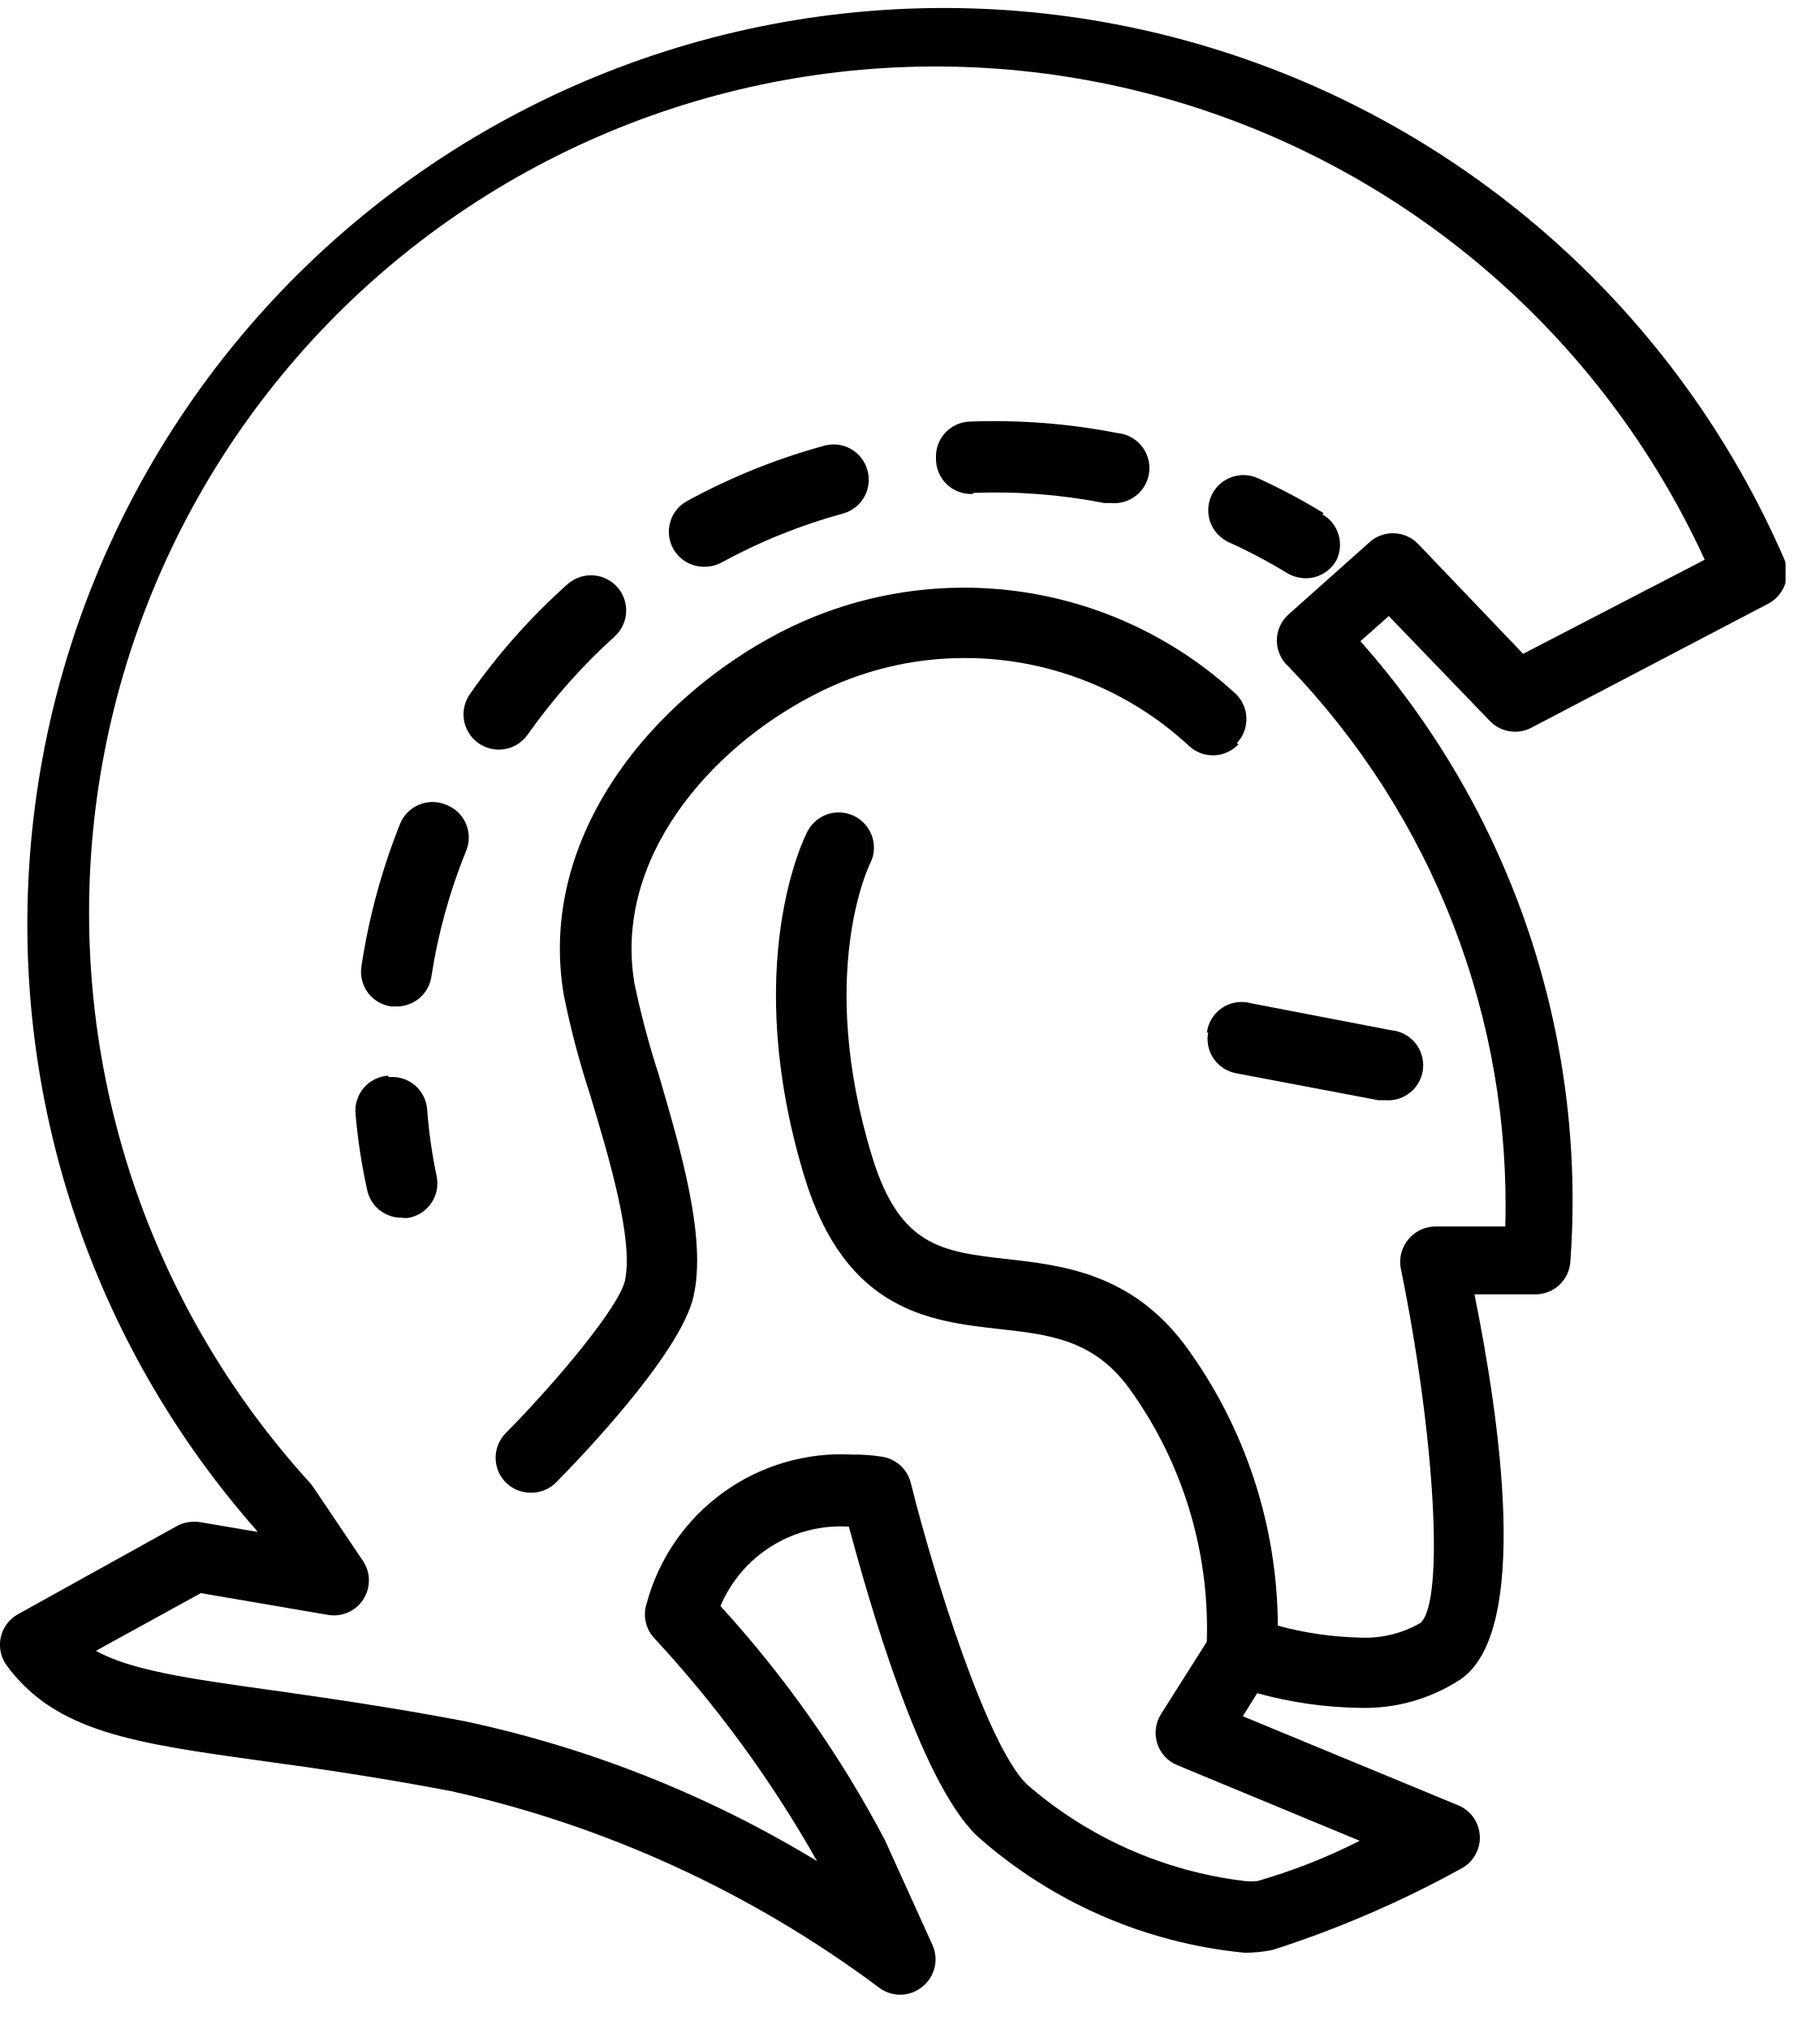
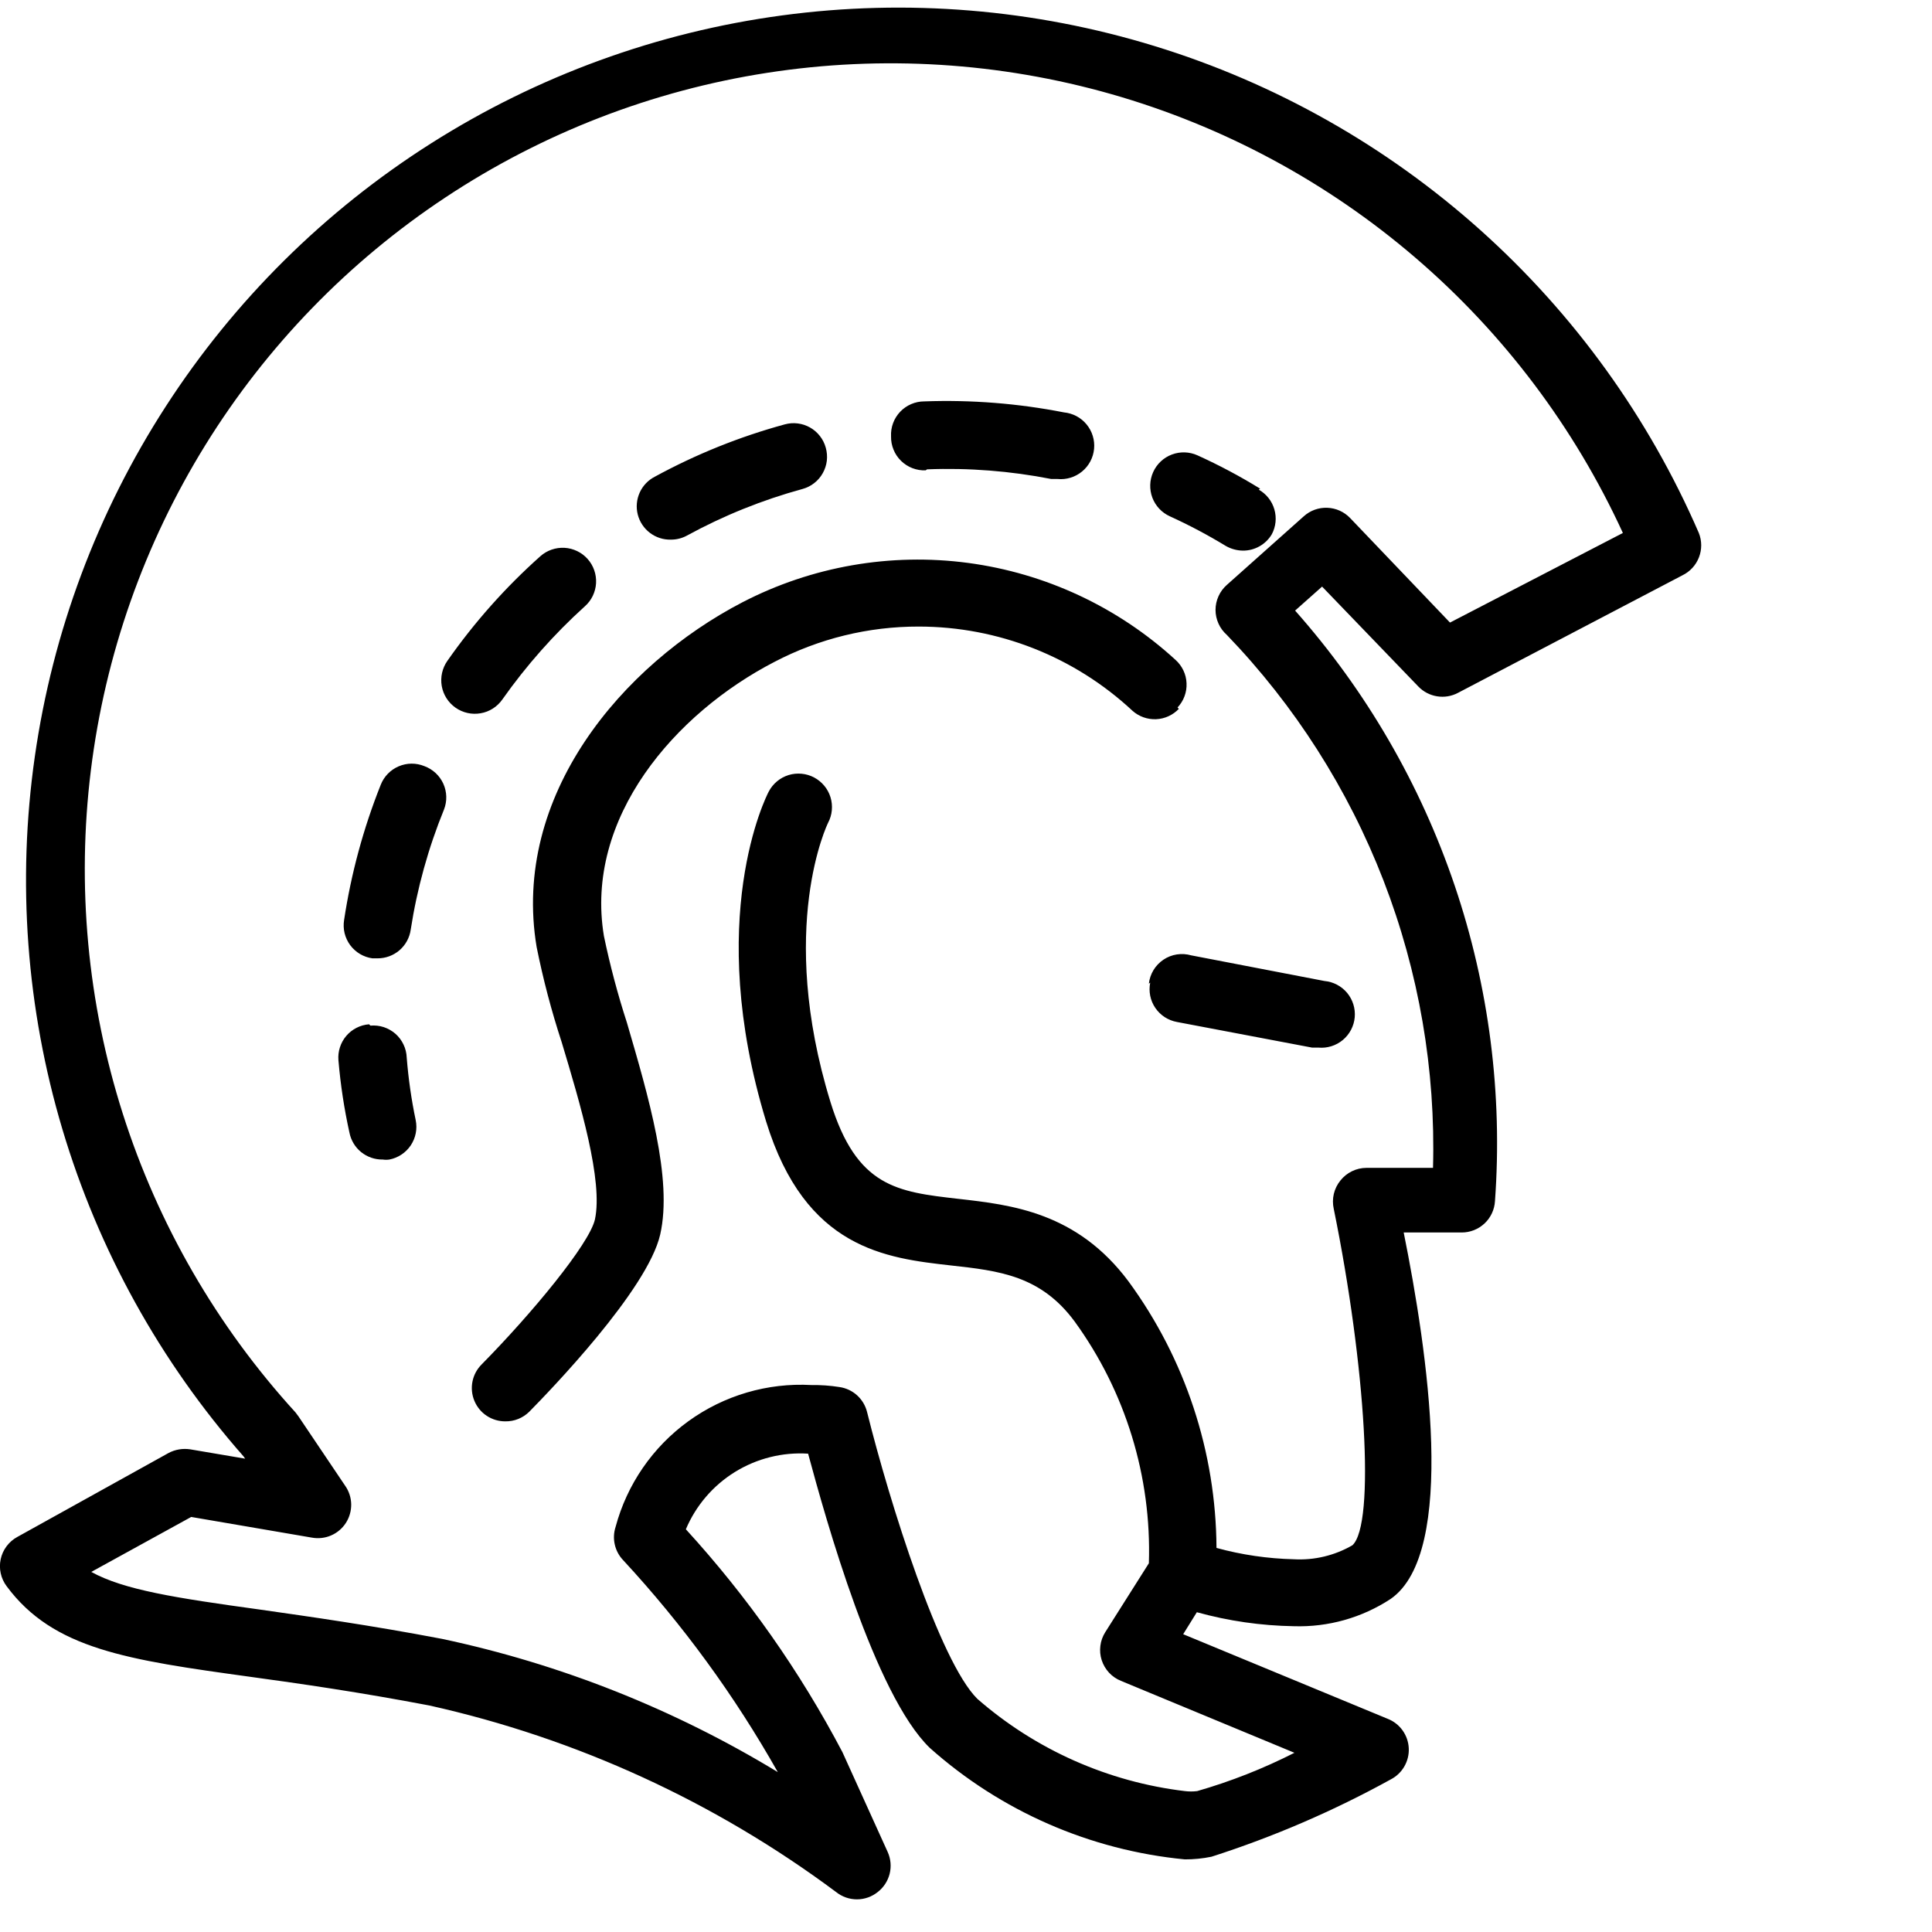
- <svg xmlns="http://www.w3.org/2000/svg" viewBox="0 0 52 58" fill="none" class="w-[50px] md:w-[100px] h-[50px] md:h-[100px]">
-   <g clip-path="url(#clip0_8_66)">
-     <path d="M51 16C49.495 12.528 47.255 9.424 44.435 6.901C41.615 4.378 38.282 2.495 34.665 1.384C31.048 0.272 27.233 -0.042 23.482 0.462C19.732 0.966 16.136 2.277 12.941 4.304C9.745 6.331 7.027 9.027 4.974 12.205C2.92 15.383 1.58 18.969 1.045 22.715C0.509 26.461 0.792 30.278 1.874 33.904C2.956 37.531 4.81 40.879 7.31 43.72L7.36 43.79L5.71 43.51C5.487 43.476 5.259 43.514 5.06 43.62L0.52 46.14C0.393 46.209 0.283 46.305 0.197 46.42C0.11 46.536 0.05 46.669 0.02 46.81C-0.01 46.95 -0.009 47.095 0.022 47.234C0.053 47.374 0.114 47.506 0.2 47.62C1.6 49.51 3.82 49.83 7.52 50.34C9.05 50.55 10.79 50.8 12.89 51.2C17.309 52.185 21.47 54.094 25.1 56.8C25.279 56.943 25.501 57.021 25.73 57.02C25.956 57.019 26.174 56.941 26.35 56.8C26.527 56.663 26.653 56.47 26.708 56.252C26.762 56.034 26.742 55.805 26.65 55.6L25.29 52.6C24.016 50.178 22.436 47.93 20.59 45.91C20.891 45.198 21.406 44.597 22.063 44.19C22.721 43.784 23.488 43.591 24.26 43.64C24.8 45.64 26.26 50.87 27.91 52.47C30.042 54.373 32.725 55.546 35.57 55.82C35.839 55.821 36.107 55.794 36.37 55.74C38.234 55.142 40.036 54.365 41.75 53.42C41.921 53.332 42.063 53.197 42.159 53.03C42.255 52.864 42.302 52.673 42.292 52.481C42.283 52.289 42.218 52.104 42.106 51.947C41.994 51.791 41.839 51.67 41.66 51.6L35.52 49.06L35.93 48.4C36.878 48.663 37.856 48.804 38.84 48.82C39.871 48.853 40.888 48.567 41.75 48C43.75 46.61 42.86 40.57 42.14 37H43.88C44.135 37.001 44.381 36.903 44.567 36.729C44.753 36.554 44.865 36.315 44.88 36.06C45.113 32.854 44.702 29.634 43.672 26.589C42.641 23.544 41.012 20.736 38.88 18.33L39.69 17.61L42.58 20.61C42.731 20.767 42.928 20.87 43.143 20.904C43.358 20.939 43.578 20.902 43.77 20.8L50.51 17.27C50.737 17.159 50.913 16.967 51.004 16.731C51.095 16.496 51.094 16.234 51 16ZM43.53 18.69L40.53 15.55C40.35 15.363 40.105 15.253 39.845 15.244C39.586 15.234 39.333 15.326 39.14 15.5L36.83 17.56C36.724 17.654 36.638 17.769 36.58 17.899C36.522 18.028 36.491 18.168 36.491 18.31C36.491 18.452 36.522 18.592 36.58 18.721C36.638 18.851 36.724 18.966 36.83 19.06C38.873 21.182 40.472 23.69 41.535 26.437C42.597 29.184 43.102 32.116 43.02 35.06H41.02C40.87 35.061 40.722 35.095 40.587 35.161C40.452 35.227 40.333 35.322 40.24 35.44C40.145 35.557 40.077 35.695 40.042 35.842C40.008 35.989 40.007 36.142 40.04 36.29C41 41 41.29 45.76 40.6 46.39C40.067 46.699 39.455 46.845 38.84 46.81C38.056 46.791 37.277 46.677 36.52 46.47C36.505 43.592 35.581 40.792 33.88 38.47C32.33 36.39 30.36 36.17 28.77 35.99C26.93 35.78 25.72 35.64 24.93 33.08C23.32 27.84 24.85 24.72 24.86 24.7C24.922 24.583 24.96 24.455 24.972 24.324C24.984 24.192 24.971 24.059 24.932 23.933C24.893 23.807 24.829 23.689 24.745 23.588C24.66 23.486 24.557 23.402 24.44 23.34C24.323 23.278 24.195 23.24 24.064 23.228C23.932 23.216 23.799 23.229 23.673 23.268C23.547 23.307 23.429 23.371 23.328 23.455C23.226 23.54 23.142 23.643 23.08 23.76C23 23.91 21.14 27.58 23 33.67C24.18 37.5 26.6 37.77 28.55 37.99C29.99 38.15 31.24 38.29 32.26 39.67C33.789 41.775 34.573 44.33 34.49 46.93L33.18 49C33.102 49.124 33.052 49.263 33.034 49.408C33.015 49.553 33.029 49.701 33.074 49.84C33.119 49.979 33.194 50.107 33.293 50.214C33.393 50.321 33.514 50.405 33.65 50.46L38.86 52.62C37.925 53.095 36.948 53.48 35.94 53.77C35.817 53.785 35.693 53.785 35.57 53.77C33.262 53.493 31.091 52.528 29.34 51C28.21 49.88 26.71 45.12 26.03 42.39C25.982 42.197 25.878 42.022 25.73 41.888C25.582 41.754 25.397 41.668 25.2 41.64C24.922 41.596 24.641 41.576 24.36 41.58C23.04 41.507 21.735 41.891 20.664 42.667C19.593 43.443 18.822 44.563 18.48 45.84C18.424 46.012 18.416 46.196 18.457 46.372C18.497 46.548 18.585 46.71 18.71 46.84C20.499 48.772 22.056 50.907 23.35 53.2C20.239 51.309 16.831 49.956 13.27 49.2C11.12 48.79 9.27 48.53 7.8 48.32C5.26 47.97 3.72 47.73 2.74 47.19L5.74 45.54L9.36 46.16C9.556 46.196 9.758 46.174 9.94 46.095C10.123 46.016 10.278 45.884 10.385 45.717C10.492 45.549 10.547 45.353 10.543 45.154C10.539 44.956 10.475 44.763 10.36 44.6L8.96 42.52L8.87 42.4C6.516 39.821 4.747 36.763 3.687 33.436C2.627 30.108 2.3 26.591 2.728 23.125C3.156 19.66 4.329 16.328 6.167 13.358C8.005 10.389 10.464 7.853 13.375 5.925C16.287 3.996 19.581 2.721 23.032 2.186C26.483 1.651 30.008 1.87 33.367 2.827C36.725 3.785 39.836 5.458 42.486 7.732C45.137 10.006 47.263 12.826 48.72 16L43.53 18.69ZM34.53 29.5C34.504 29.63 34.504 29.764 34.53 29.894C34.556 30.024 34.608 30.148 34.683 30.258C34.757 30.367 34.853 30.461 34.964 30.534C35.075 30.606 35.2 30.656 35.33 30.68L39.39 31.45H39.58C39.845 31.474 40.109 31.391 40.313 31.221C40.518 31.05 40.646 30.805 40.67 30.54C40.694 30.275 40.611 30.011 40.441 29.806C40.27 29.602 40.025 29.474 39.76 29.45L35.76 28.68C35.62 28.64 35.473 28.631 35.329 28.653C35.186 28.675 35.048 28.729 34.928 28.81C34.807 28.891 34.705 28.997 34.629 29.122C34.554 29.246 34.506 29.385 34.49 29.53L34.53 29.5ZM37.83 14.67C37.225 14.297 36.597 13.963 35.95 13.67C35.707 13.56 35.431 13.551 35.181 13.645C34.932 13.738 34.73 13.927 34.62 14.17C34.51 14.413 34.501 14.689 34.594 14.939C34.688 15.188 34.877 15.39 35.12 15.5C35.697 15.763 36.258 16.06 36.8 16.39C36.955 16.479 37.131 16.527 37.31 16.53C37.485 16.532 37.658 16.487 37.81 16.401C37.963 16.315 38.091 16.191 38.18 16.04C38.303 15.81 38.33 15.541 38.257 15.291C38.184 15.04 38.017 14.829 37.79 14.7L37.83 14.67ZM27.83 14.09C29.08 14.041 30.332 14.139 31.56 14.38H31.75C31.881 14.393 32.014 14.379 32.14 14.34C32.266 14.302 32.383 14.238 32.485 14.154C32.587 14.07 32.671 13.967 32.733 13.85C32.794 13.734 32.833 13.606 32.845 13.475C32.858 13.344 32.844 13.211 32.805 13.085C32.767 12.959 32.703 12.842 32.619 12.74C32.535 12.638 32.432 12.554 32.315 12.492C32.199 12.431 32.071 12.393 31.94 12.38C30.561 12.11 29.155 11.999 27.75 12.05C27.614 12.05 27.48 12.077 27.355 12.131C27.231 12.184 27.118 12.262 27.025 12.36C26.931 12.459 26.858 12.575 26.811 12.702C26.764 12.829 26.743 12.964 26.75 13.1C26.747 13.236 26.772 13.372 26.824 13.498C26.875 13.625 26.952 13.739 27.05 13.835C27.147 13.93 27.263 14.005 27.39 14.054C27.518 14.103 27.654 14.126 27.79 14.12L27.83 14.09ZM20.14 16.2C20.308 16.201 20.473 16.16 20.62 16.08C21.718 15.48 22.883 15.01 24.09 14.68C24.218 14.645 24.338 14.586 24.442 14.504C24.547 14.423 24.634 14.322 24.699 14.206C24.764 14.091 24.806 13.964 24.822 13.832C24.837 13.701 24.826 13.567 24.79 13.44C24.755 13.313 24.696 13.194 24.615 13.091C24.535 12.987 24.434 12.9 24.32 12.835C24.206 12.77 24.08 12.728 23.95 12.712C23.819 12.695 23.687 12.705 23.56 12.74C22.203 13.11 20.895 13.637 19.66 14.31C19.458 14.413 19.297 14.582 19.204 14.788C19.111 14.995 19.09 15.227 19.146 15.447C19.202 15.666 19.331 15.86 19.511 15.997C19.692 16.134 19.913 16.206 20.14 16.2ZM12.74 23C12.617 22.95 12.486 22.924 12.353 22.925C12.221 22.926 12.09 22.954 11.968 23.006C11.846 23.058 11.736 23.134 11.643 23.229C11.551 23.324 11.478 23.437 11.43 23.56C10.909 24.867 10.54 26.229 10.33 27.62C10.309 27.752 10.314 27.886 10.345 28.015C10.377 28.145 10.434 28.267 10.513 28.374C10.592 28.481 10.692 28.571 10.806 28.639C10.921 28.707 11.048 28.752 11.18 28.77H11.33C11.573 28.772 11.808 28.686 11.992 28.528C12.176 28.37 12.296 28.15 12.33 27.91C12.521 26.672 12.857 25.46 13.33 24.3C13.378 24.176 13.401 24.044 13.397 23.911C13.393 23.778 13.363 23.647 13.308 23.526C13.253 23.405 13.174 23.296 13.077 23.206C12.979 23.116 12.865 23.046 12.74 23ZM15.08 21C15.801 19.978 16.632 19.039 17.56 18.2C17.659 18.112 17.739 18.006 17.796 17.887C17.853 17.767 17.887 17.638 17.894 17.507C17.901 17.375 17.883 17.243 17.839 17.118C17.796 16.993 17.728 16.878 17.64 16.78C17.552 16.681 17.445 16.601 17.326 16.544C17.207 16.487 17.078 16.453 16.947 16.446C16.815 16.439 16.683 16.457 16.558 16.501C16.433 16.544 16.319 16.612 16.22 16.7C15.171 17.635 14.235 18.689 13.43 19.84C13.354 19.948 13.3 20.071 13.271 20.2C13.242 20.329 13.239 20.463 13.261 20.593C13.284 20.724 13.332 20.848 13.403 20.96C13.474 21.072 13.567 21.169 13.675 21.245C13.783 21.321 13.906 21.375 14.035 21.404C14.164 21.433 14.298 21.436 14.428 21.413C14.559 21.391 14.683 21.343 14.795 21.272C14.907 21.201 15.004 21.108 15.08 21ZM11.08 30.75C10.948 30.76 10.82 30.796 10.703 30.856C10.585 30.916 10.481 30.998 10.395 31.099C10.31 31.199 10.245 31.315 10.205 31.441C10.164 31.566 10.149 31.699 10.16 31.83C10.222 32.56 10.332 33.285 10.49 34C10.535 34.231 10.659 34.439 10.842 34.587C11.025 34.735 11.255 34.814 11.49 34.81C11.556 34.82 11.624 34.82 11.69 34.81C11.82 34.785 11.943 34.734 12.053 34.661C12.163 34.588 12.257 34.494 12.331 34.385C12.404 34.275 12.455 34.152 12.481 34.022C12.507 33.893 12.506 33.759 12.48 33.63C12.35 33.01 12.26 32.382 12.21 31.75C12.205 31.614 12.173 31.481 12.114 31.358C12.056 31.235 11.974 31.125 11.872 31.035C11.77 30.946 11.65 30.878 11.521 30.835C11.392 30.793 11.255 30.778 11.12 30.79L11.08 30.75ZM35.35 21.24C35.441 21.143 35.513 21.029 35.559 20.904C35.606 20.779 35.627 20.646 35.621 20.512C35.616 20.379 35.584 20.248 35.527 20.128C35.47 20.007 35.389 19.899 35.29 19.81C33.561 18.225 31.387 17.209 29.062 16.899C26.737 16.59 24.373 17.002 22.29 18.08C18.67 19.96 15.35 23.89 16.11 28.43C16.304 29.394 16.554 30.346 16.86 31.28C17.42 33.14 18.11 35.45 17.86 36.61C17.69 37.35 15.96 39.44 14.46 40.96C14.319 41.1 14.223 41.279 14.184 41.473C14.145 41.668 14.165 41.87 14.241 42.053C14.317 42.237 14.446 42.394 14.611 42.503C14.777 42.613 14.971 42.671 15.17 42.67C15.303 42.672 15.436 42.648 15.559 42.598C15.683 42.548 15.795 42.474 15.89 42.38C16.48 41.78 19.44 38.73 19.82 37.06C20.2 35.39 19.46 32.89 18.82 30.7C18.543 29.846 18.313 28.979 18.13 28.1C17.54 24.55 20.27 21.41 23.25 19.87C24.586 19.171 26.072 18.807 27.58 18.81C29.963 18.81 32.258 19.714 34 21.34C34.194 21.512 34.448 21.602 34.707 21.591C34.967 21.58 35.211 21.468 35.39 21.28L35.35 21.24Z" fill="currentColor" />
-   </g>
-   <defs>
-     <clipPath id="clip0_8_66">
-       <rect width="51.03" height="57.02" fill="transparent" />
-     </clipPath>
-   </defs>
+ <svg xmlns="http://www.w3.org/2000/svg" viewBox="0 0 58 58" fill="none">
+   <path d="M51 16C49.495 12.528 47.255 9.424 44.435 6.901C41.615 4.378 38.282 2.495 34.665 1.384C31.048 0.272 27.233 -0.042 23.482 0.462C19.732 0.966 16.136 2.277 12.941 4.304C9.745 6.331 7.027 9.027 4.974 12.205C2.92 15.383 1.58 18.969 1.045 22.715C0.509 26.461 0.792 30.278 1.874 33.904C2.956 37.531 4.81 40.879 7.31 43.72L7.36 43.79L5.71 43.51C5.487 43.476 5.259 43.514 5.06 43.62L0.52 46.14C0.393 46.209 0.283 46.305 0.197 46.42C0.11 46.536 0.05 46.669 0.02 46.81C-0.01 46.95 -0.009 47.095 0.022 47.234C0.053 47.374 0.114 47.506 0.2 47.62C1.6 49.51 3.82 49.83 7.52 50.34C9.05 50.55 10.79 50.8 12.89 51.2C17.309 52.185 21.47 54.094 25.1 56.8C25.279 56.943 25.501 57.021 25.73 57.02C25.956 57.019 26.174 56.941 26.35 56.8C26.527 56.663 26.653 56.47 26.708 56.252C26.762 56.034 26.742 55.805 26.65 55.6L25.29 52.6C24.016 50.178 22.436 47.93 20.59 45.91C20.891 45.198 21.406 44.597 22.063 44.19C22.721 43.784 23.488 43.591 24.26 43.64C24.8 45.64 26.26 50.87 27.91 52.47C30.042 54.373 32.725 55.546 35.57 55.82C35.839 55.821 36.107 55.794 36.37 55.74C38.234 55.142 40.036 54.365 41.75 53.42C41.921 53.332 42.063 53.197 42.159 53.03C42.255 52.864 42.302 52.673 42.292 52.481C42.283 52.289 42.218 52.104 42.106 51.947C41.994 51.791 41.839 51.67 41.66 51.6L35.52 49.06L35.93 48.4C36.878 48.663 37.856 48.804 38.84 48.82C39.871 48.853 40.888 48.567 41.75 48C43.75 46.61 42.86 40.57 42.14 37H43.88C44.135 37.001 44.381 36.903 44.567 36.729C44.753 36.554 44.865 36.315 44.88 36.06C45.113 32.854 44.702 29.634 43.672 26.589C42.641 23.544 41.012 20.736 38.88 18.33L39.69 17.61L42.58 20.61C42.731 20.767 42.928 20.87 43.143 20.904C43.358 20.939 43.578 20.902 43.77 20.8L50.51 17.27C50.737 17.159 50.913 16.967 51.004 16.731C51.095 16.496 51.094 16.234 51 16ZM43.53 18.69L40.53 15.55C40.35 15.363 40.105 15.253 39.845 15.244C39.586 15.234 39.333 15.326 39.14 15.5L36.83 17.56C36.724 17.654 36.638 17.769 36.58 17.899C36.522 18.028 36.491 18.168 36.491 18.31C36.491 18.452 36.522 18.592 36.58 18.721C36.638 18.851 36.724 18.966 36.83 19.06C38.873 21.182 40.472 23.69 41.535 26.437C42.597 29.184 43.102 32.116 43.02 35.06H41.02C40.87 35.061 40.722 35.095 40.587 35.161C40.452 35.227 40.333 35.322 40.24 35.44C40.145 35.557 40.077 35.695 40.042 35.842C40.008 35.989 40.007 36.142 40.04 36.29C41 41 41.29 45.76 40.6 46.39C40.067 46.699 39.455 46.845 38.84 46.81C38.056 46.791 37.277 46.677 36.52 46.47C36.505 43.592 35.581 40.792 33.88 38.47C32.33 36.39 30.36 36.17 28.77 35.99C26.93 35.78 25.72 35.64 24.93 33.08C23.32 27.84 24.85 24.72 24.86 24.7C24.922 24.583 24.96 24.455 24.972 24.324C24.984 24.192 24.971 24.059 24.932 23.933C24.893 23.807 24.829 23.689 24.745 23.588C24.66 23.486 24.557 23.402 24.44 23.34C24.323 23.278 24.195 23.24 24.064 23.228C23.932 23.216 23.799 23.229 23.673 23.268C23.547 23.307 23.429 23.371 23.328 23.455C23.226 23.54 23.142 23.643 23.08 23.76C23 23.91 21.14 27.58 23 33.67C24.18 37.5 26.6 37.77 28.55 37.99C29.99 38.15 31.24 38.29 32.26 39.67C33.789 41.775 34.573 44.33 34.49 46.93L33.18 49C33.102 49.124 33.052 49.263 33.034 49.408C33.015 49.553 33.029 49.701 33.074 49.84C33.119 49.979 33.194 50.107 33.293 50.214C33.393 50.321 33.514 50.405 33.65 50.46L38.86 52.62C37.925 53.095 36.948 53.48 35.94 53.77C35.817 53.785 35.693 53.785 35.57 53.77C33.262 53.493 31.091 52.528 29.34 51C28.21 49.88 26.71 45.12 26.03 42.39C25.982 42.197 25.878 42.022 25.73 41.888C25.582 41.754 25.397 41.668 25.2 41.64C24.922 41.596 24.641 41.576 24.36 41.58C23.04 41.507 21.735 41.891 20.664 42.667C19.593 43.443 18.822 44.563 18.48 45.84C18.424 46.012 18.416 46.196 18.457 46.372C18.497 46.548 18.585 46.71 18.71 46.84C20.499 48.772 22.056 50.907 23.35 53.2C20.239 51.309 16.831 49.956 13.27 49.2C11.12 48.79 9.27 48.53 7.8 48.32C5.26 47.97 3.72 47.73 2.74 47.19L5.74 45.54L9.36 46.16C9.556 46.196 9.758 46.174 9.94 46.095C10.123 46.016 10.278 45.884 10.385 45.717C10.492 45.549 10.547 45.353 10.543 45.154C10.539 44.956 10.475 44.763 10.36 44.6L8.96 42.52L8.87 42.4C6.516 39.821 4.747 36.763 3.687 33.436C2.627 30.108 2.3 26.591 2.728 23.125C3.156 19.66 4.329 16.328 6.167 13.358C8.005 10.389 10.464 7.853 13.375 5.925C16.287 3.996 19.581 2.721 23.032 2.186C26.483 1.651 30.008 1.87 33.367 2.827C36.725 3.785 39.836 5.458 42.486 7.732C45.137 10.006 47.263 12.826 48.72 16L43.53 18.69ZM34.53 29.5C34.504 29.63 34.504 29.764 34.53 29.894C34.556 30.024 34.608 30.148 34.683 30.258C34.757 30.367 34.853 30.461 34.964 30.534C35.075 30.606 35.2 30.656 35.33 30.68L39.39 31.45H39.58C39.845 31.474 40.109 31.391 40.313 31.221C40.518 31.05 40.646 30.805 40.67 30.54C40.694 30.275 40.611 30.011 40.441 29.806C40.27 29.602 40.025 29.474 39.76 29.45L35.76 28.68C35.62 28.64 35.473 28.631 35.329 28.653C35.186 28.675 35.048 28.729 34.928 28.81C34.807 28.891 34.705 28.997 34.629 29.122C34.554 29.246 34.506 29.385 34.49 29.53L34.53 29.5ZM37.83 14.67C37.225 14.297 36.597 13.963 35.95 13.67C35.707 13.56 35.431 13.551 35.181 13.645C34.932 13.738 34.73 13.927 34.62 14.17C34.51 14.413 34.501 14.689 34.594 14.939C34.688 15.188 34.877 15.39 35.12 15.5C35.697 15.763 36.258 16.06 36.8 16.39C36.955 16.479 37.131 16.527 37.31 16.53C37.485 16.532 37.658 16.487 37.81 16.401C37.963 16.315 38.091 16.191 38.18 16.04C38.303 15.81 38.33 15.541 38.257 15.291C38.184 15.04 38.017 14.829 37.79 14.7L37.83 14.67ZM27.83 14.09C29.08 14.041 30.332 14.139 31.56 14.38H31.75C31.881 14.393 32.014 14.379 32.14 14.34C32.266 14.302 32.383 14.238 32.485 14.154C32.587 14.07 32.671 13.967 32.733 13.85C32.794 13.734 32.833 13.606 32.845 13.475C32.858 13.344 32.844 13.211 32.805 13.085C32.767 12.959 32.703 12.842 32.619 12.74C32.535 12.638 32.432 12.554 32.315 12.492C32.199 12.431 32.071 12.393 31.94 12.38C30.561 12.11 29.155 11.999 27.75 12.05C27.614 12.05 27.48 12.077 27.355 12.131C27.231 12.184 27.118 12.262 27.025 12.36C26.931 12.459 26.858 12.575 26.811 12.702C26.764 12.829 26.743 12.964 26.75 13.1C26.747 13.236 26.772 13.372 26.824 13.498C26.875 13.625 26.952 13.739 27.05 13.835C27.147 13.93 27.263 14.005 27.39 14.054C27.518 14.103 27.654 14.126 27.79 14.12L27.83 14.09ZM20.14 16.2C20.308 16.201 20.473 16.16 20.62 16.08C21.718 15.48 22.883 15.01 24.09 14.68C24.218 14.645 24.338 14.586 24.442 14.504C24.547 14.423 24.634 14.322 24.699 14.206C24.764 14.091 24.806 13.964 24.822 13.832C24.837 13.701 24.826 13.567 24.79 13.44C24.755 13.313 24.696 13.194 24.615 13.091C24.535 12.987 24.434 12.9 24.32 12.835C24.206 12.77 24.08 12.728 23.95 12.712C23.819 12.695 23.687 12.705 23.56 12.74C22.203 13.11 20.895 13.637 19.66 14.31C19.458 14.413 19.297 14.582 19.204 14.788C19.111 14.995 19.09 15.227 19.146 15.447C19.202 15.666 19.331 15.86 19.511 15.997C19.692 16.134 19.913 16.206 20.14 16.2ZM12.74 23C12.617 22.95 12.486 22.924 12.353 22.925C12.221 22.926 12.09 22.954 11.968 23.006C11.846 23.058 11.736 23.134 11.643 23.229C11.551 23.324 11.478 23.437 11.43 23.56C10.909 24.867 10.54 26.229 10.33 27.62C10.309 27.752 10.314 27.886 10.345 28.015C10.377 28.145 10.434 28.267 10.513 28.374C10.592 28.481 10.692 28.571 10.806 28.639C10.921 28.707 11.048 28.752 11.18 28.77H11.33C11.573 28.772 11.808 28.686 11.992 28.528C12.176 28.37 12.296 28.15 12.33 27.91C12.521 26.672 12.857 25.46 13.33 24.3C13.378 24.176 13.401 24.044 13.397 23.911C13.393 23.778 13.363 23.647 13.308 23.526C13.253 23.405 13.174 23.296 13.077 23.206C12.979 23.116 12.865 23.046 12.74 23ZM15.08 21C15.801 19.978 16.632 19.039 17.56 18.2C17.659 18.112 17.739 18.006 17.796 17.887C17.853 17.767 17.887 17.638 17.894 17.507C17.901 17.375 17.883 17.243 17.839 17.118C17.796 16.993 17.728 16.878 17.64 16.78C17.552 16.681 17.445 16.601 17.326 16.544C17.207 16.487 17.078 16.453 16.947 16.446C16.815 16.439 16.683 16.457 16.558 16.501C16.433 16.544 16.319 16.612 16.22 16.7C15.171 17.635 14.235 18.689 13.43 19.84C13.354 19.948 13.3 20.071 13.271 20.2C13.242 20.329 13.239 20.463 13.261 20.593C13.284 20.724 13.332 20.848 13.403 20.96C13.474 21.072 13.567 21.169 13.675 21.245C13.783 21.321 13.906 21.375 14.035 21.404C14.164 21.433 14.298 21.436 14.428 21.413C14.559 21.391 14.683 21.343 14.795 21.272C14.907 21.201 15.004 21.108 15.08 21ZM11.08 30.75C10.948 30.76 10.82 30.796 10.703 30.856C10.585 30.916 10.481 30.998 10.395 31.099C10.31 31.199 10.245 31.315 10.205 31.441C10.164 31.566 10.149 31.699 10.16 31.83C10.222 32.56 10.332 33.285 10.49 34C10.535 34.231 10.659 34.439 10.842 34.587C11.025 34.735 11.255 34.814 11.49 34.81C11.556 34.82 11.624 34.82 11.69 34.81C11.82 34.785 11.943 34.734 12.053 34.661C12.163 34.588 12.257 34.494 12.331 34.385C12.404 34.275 12.455 34.152 12.481 34.022C12.507 33.893 12.506 33.759 12.48 33.63C12.35 33.01 12.26 32.382 12.21 31.75C12.205 31.614 12.173 31.481 12.114 31.358C12.056 31.235 11.974 31.125 11.872 31.035C11.77 30.946 11.65 30.878 11.521 30.835C11.392 30.793 11.255 30.778 11.12 30.79L11.08 30.75ZM35.35 21.24C35.441 21.143 35.513 21.029 35.559 20.904C35.606 20.779 35.627 20.646 35.621 20.512C35.616 20.379 35.584 20.248 35.527 20.128C35.47 20.007 35.389 19.899 35.29 19.81C33.561 18.225 31.387 17.209 29.062 16.899C26.737 16.59 24.373 17.002 22.29 18.08C18.67 19.96 15.35 23.89 16.11 28.43C16.304 29.394 16.554 30.346 16.86 31.28C17.42 33.14 18.11 35.45 17.86 36.61C17.69 37.35 15.96 39.44 14.46 40.96C14.319 41.1 14.223 41.279 14.184 41.473C14.145 41.668 14.165 41.87 14.241 42.053C14.317 42.237 14.446 42.394 14.611 42.503C14.777 42.613 14.971 42.671 15.17 42.67C15.303 42.672 15.436 42.648 15.559 42.598C15.683 42.548 15.795 42.474 15.89 42.38C16.48 41.78 19.44 38.73 19.82 37.06C20.2 35.39 19.46 32.89 18.82 30.7C18.543 29.846 18.313 28.979 18.13 28.1C17.54 24.55 20.27 21.41 23.25 19.87C24.586 19.171 26.072 18.807 27.58 18.81C29.963 18.81 32.258 19.714 34 21.34C34.194 21.512 34.448 21.602 34.707 21.591C34.967 21.58 35.211 21.468 35.39 21.28L35.35 21.24Z" fill="currentColor" />
+   <clipPath id="clip0_8_66">
+     <rect width="51.03" height="57.02" fill="transparent" />
+   </clipPath>
</svg>
